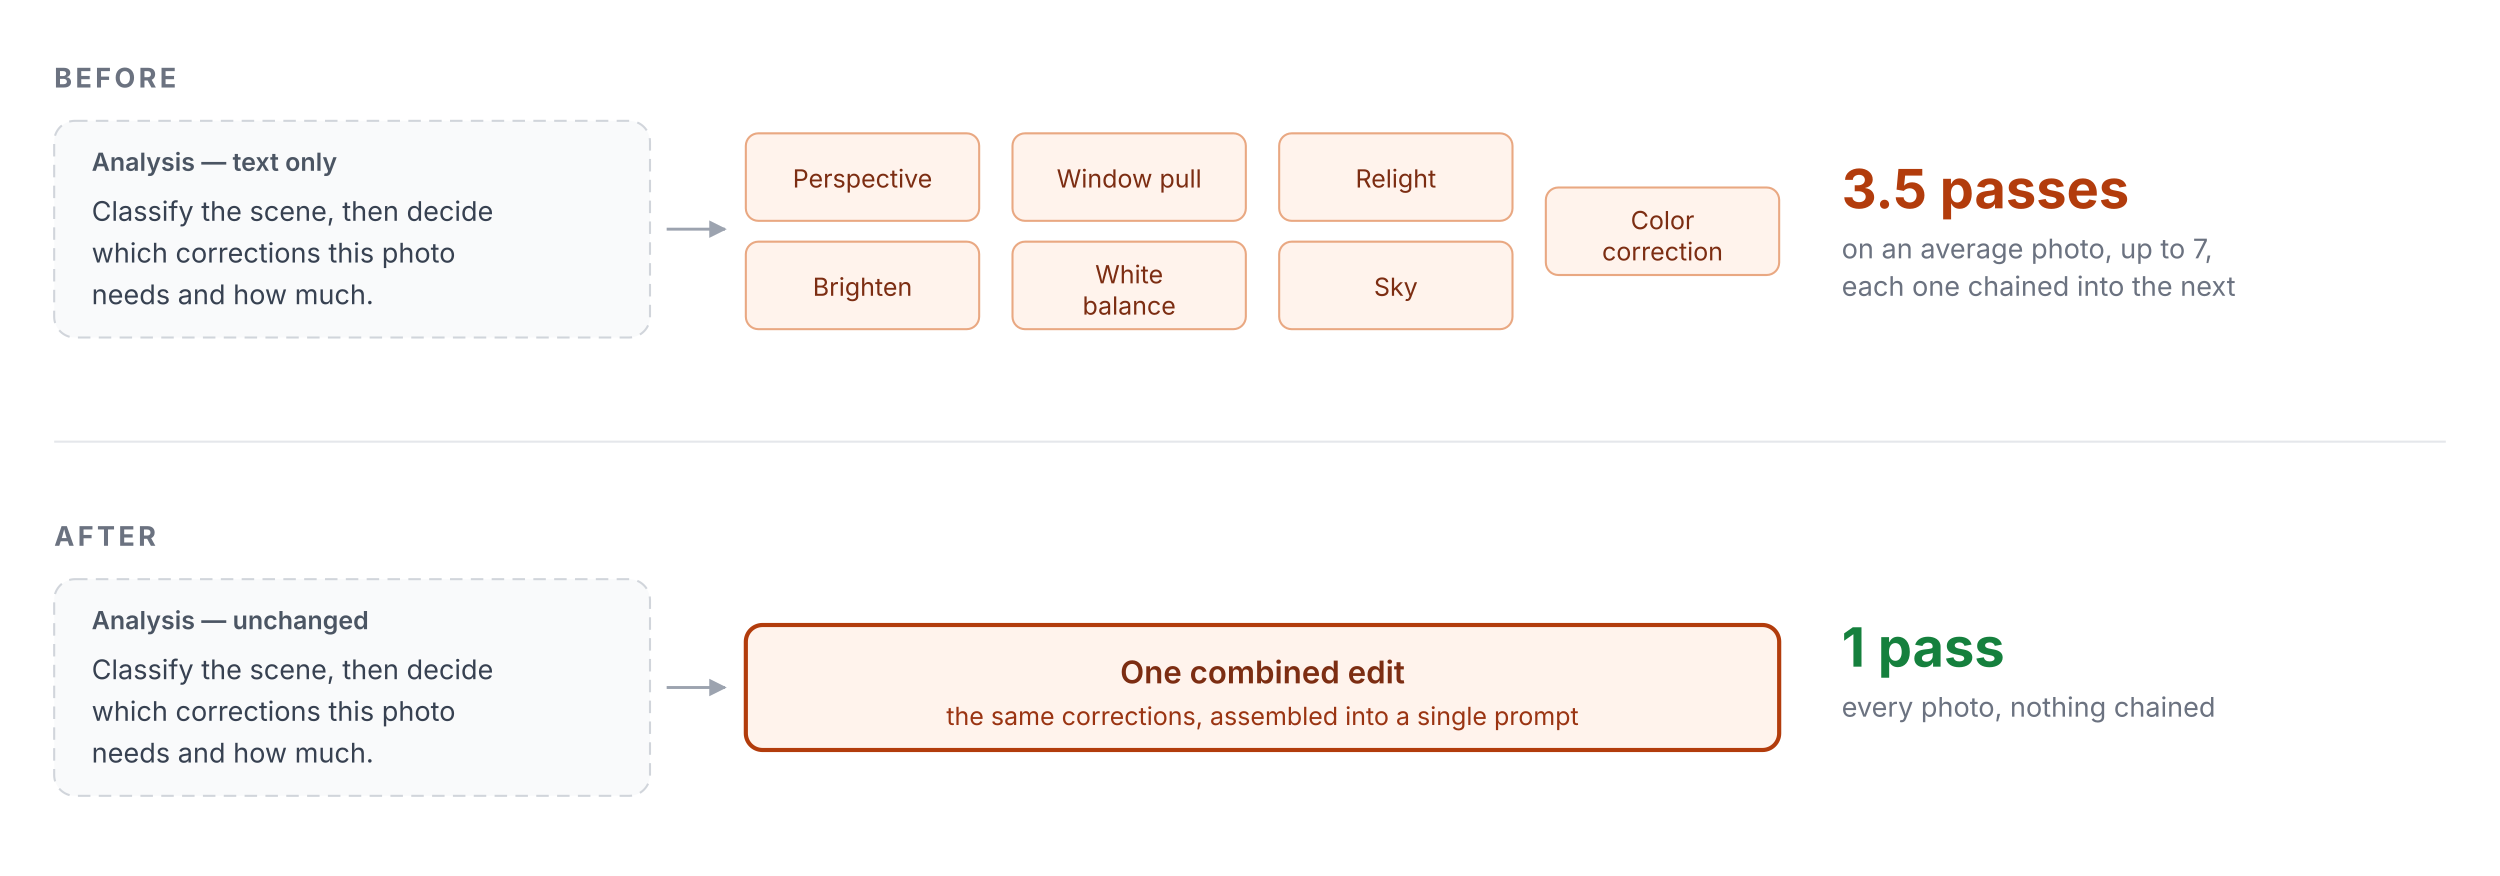
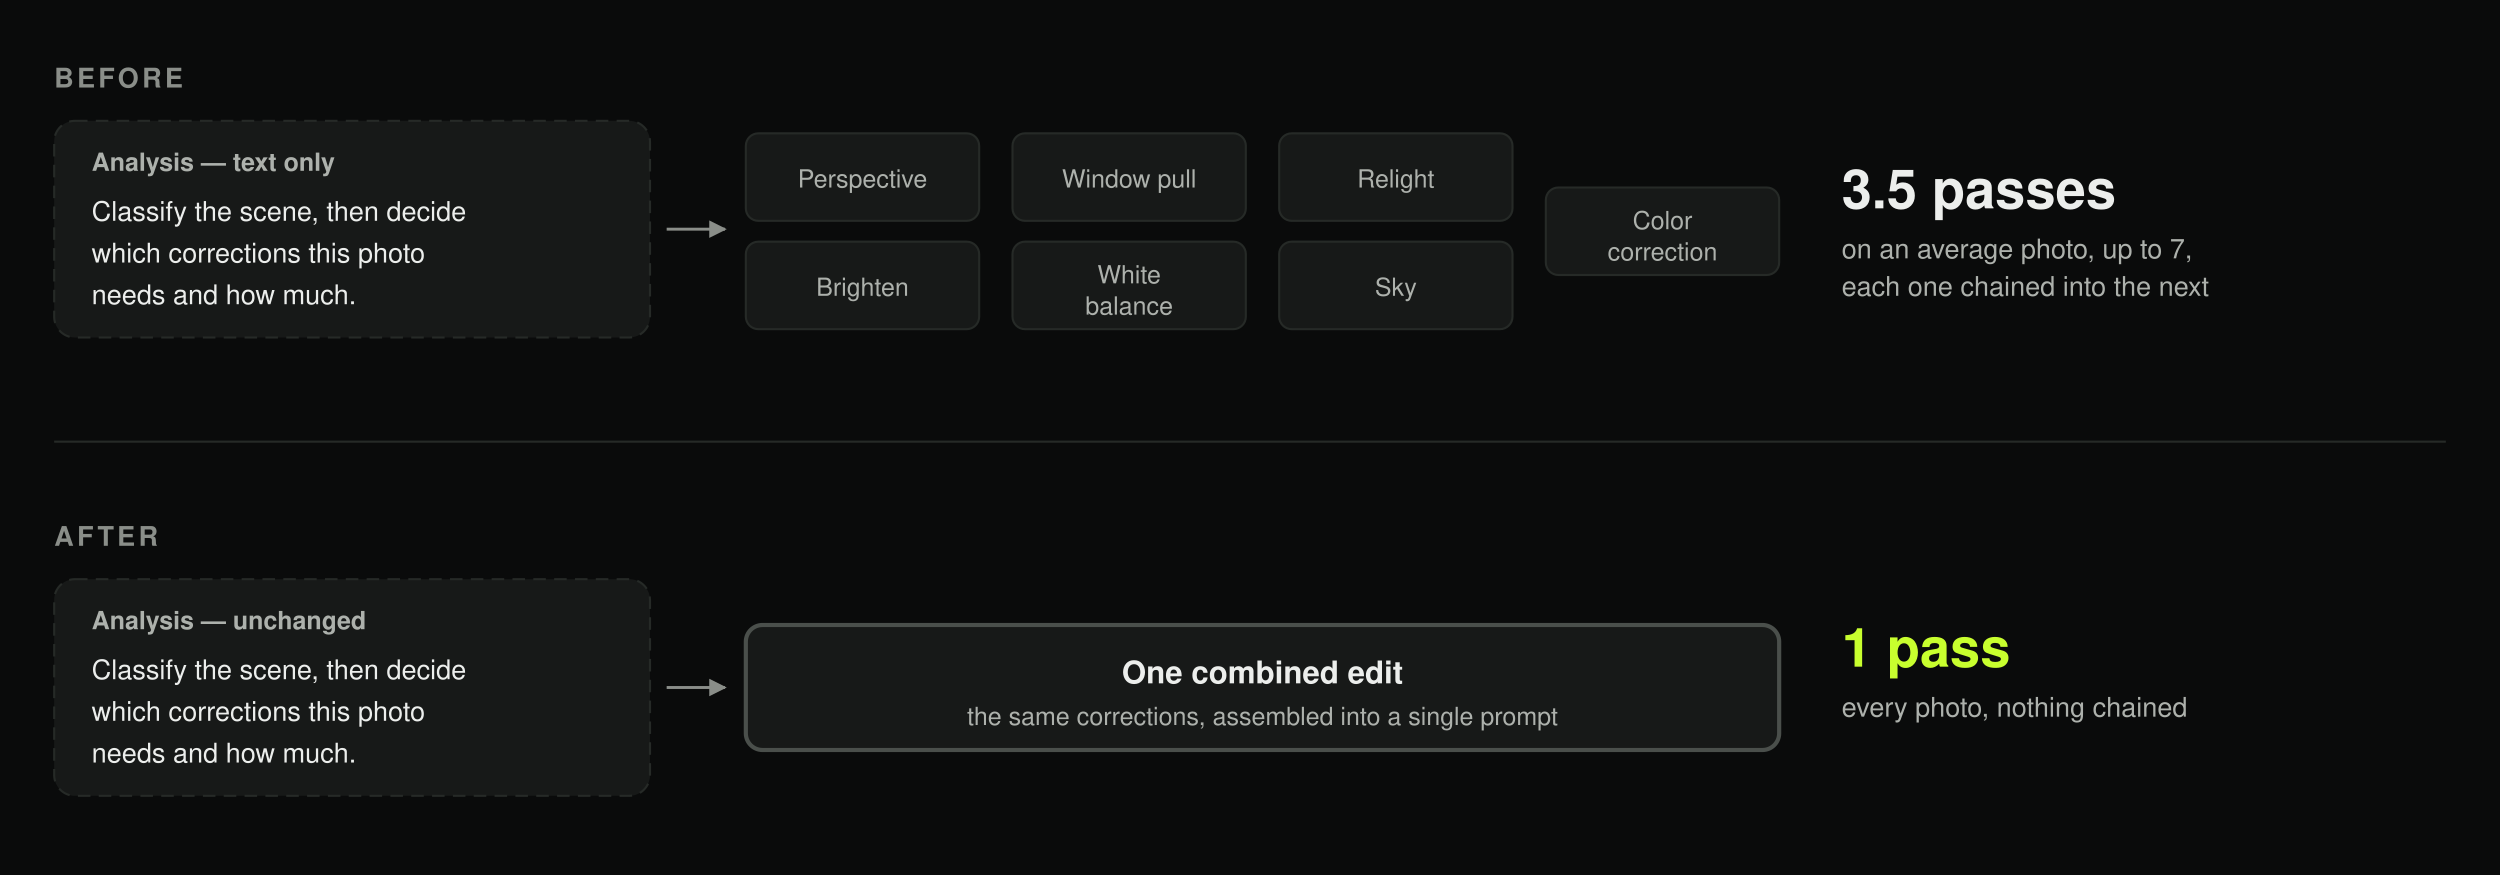
- <svg xmlns="http://www.w3.org/2000/svg" viewBox="0 0 1200 420" width="2400" height="840" font-family="Inter, Helvetica, Arial, sans-serif">
+ <svg xmlns="http://www.w3.org/2000/svg" viewBox="0 0 1200 420" width="2400" height="840" font-family="Helvetica, Arial, sans-serif">
  <defs>
    <marker id="arrow" viewBox="0 0 10 10" refX="9" refY="5" markerWidth="6" markerHeight="6" orient="auto">
-       <path d="M 0 0 L 10 5 L 0 10 z" fill="#9CA3AF" />
+       <path d="M 0 0 L 10 5 L 0 10 z" fill="#8a8e89" />
    </marker>
  </defs>
-   <text x="26" y="42" font-size="13" font-weight="700" fill="#6B7280" letter-spacing="1.6">BEFORE</text>
-   <rect x="26" y="58" width="286" height="104" rx="10" fill="#F9FAFB" stroke="#D1D5DB" stroke-dasharray="6 4" />
-   <text x="44" y="82" font-size="12" font-weight="600" fill="#4B5563">Analysis — text only</text>
-   <text x="44" y="106" font-size="13" fill="#374151">Classify the scene, then decide</text>
-   <text x="44" y="126" font-size="13" fill="#374151">which corrections this photo</text>
-   <text x="44" y="146" font-size="13" fill="#374151">needs and how much.</text>
-   <g stroke="#9CA3AF" stroke-width="1.4" marker-end="url(#arrow)">
+   <rect width="1200" height="420" fill="#0a0b0b" />
+   <text x="26" y="42" font-size="13" font-weight="700" fill="#8a8e89" letter-spacing="1.6">BEFORE</text>
+   <rect x="26" y="58" width="286" height="104" rx="10" fill="#171918" stroke="#262a27" stroke-dasharray="6 4" />
+   <text x="44" y="82" font-size="12" font-weight="600" fill="#adb1ac">Analysis — text only</text>
+   <text x="44" y="106" font-size="13" fill="#eceeec">Classify the scene, then decide</text>
+   <text x="44" y="126" font-size="13" fill="#eceeec">which corrections this photo</text>
+   <text x="44" y="146" font-size="13" fill="#eceeec">needs and how much.</text>
+   <g stroke="#8a8e89" stroke-width="1.4" marker-end="url(#arrow)">
    <line x1="320" y1="110" x2="348" y2="110" />
  </g>
-   <g font-size="12" fill="#7C2D12" text-anchor="middle">
-     <rect x="358" y="64" width="112" height="42" rx="6" fill="#FFF3EC" stroke="#E9A882" />
+   <g font-size="12" fill="#adb1ac" text-anchor="middle">
+     <rect x="358" y="64" width="112" height="42" rx="6" fill="#171918" stroke="#262a27" />
    <text x="414" y="90">Perspective</text>
-     <rect x="358" y="116" width="112" height="42" rx="6" fill="#FFF3EC" stroke="#E9A882" />
+     <rect x="358" y="116" width="112" height="42" rx="6" fill="#171918" stroke="#262a27" />
    <text x="414" y="142">Brighten</text>
-     <rect x="486" y="64" width="112" height="42" rx="6" fill="#FFF3EC" stroke="#E9A882" />
+     <rect x="486" y="64" width="112" height="42" rx="6" fill="#171918" stroke="#262a27" />
    <text x="542" y="90">Window pull</text>
-     <rect x="486" y="116" width="112" height="42" rx="6" fill="#FFF3EC" stroke="#E9A882" />
+     <rect x="486" y="116" width="112" height="42" rx="6" fill="#171918" stroke="#262a27" />
    <text x="542" y="136">White</text>
    <text x="542" y="151">balance</text>
-     <rect x="614" y="64" width="112" height="42" rx="6" fill="#FFF3EC" stroke="#E9A882" />
+     <rect x="614" y="64" width="112" height="42" rx="6" fill="#171918" stroke="#262a27" />
    <text x="670" y="90">Relight</text>
-     <rect x="614" y="116" width="112" height="42" rx="6" fill="#FFF3EC" stroke="#E9A882" />
+     <rect x="614" y="116" width="112" height="42" rx="6" fill="#171918" stroke="#262a27" />
    <text x="670" y="142">Sky</text>
-     <rect x="742" y="90" width="112" height="42" rx="6" fill="#FFF3EC" stroke="#E9A882" />
+     <rect x="742" y="90" width="112" height="42" rx="6" fill="#171918" stroke="#262a27" />
    <text x="798" y="110">Color</text>
    <text x="798" y="125">correction</text>
  </g>
-   <text x="884" y="100" font-size="26" font-weight="700" fill="#B23C0C">3.5 passes</text>
-   <text x="884" y="124" font-size="13" fill="#6B7280">on an average photo, up to 7,</text>
-   <text x="884" y="142" font-size="13" fill="#6B7280">each one chained into the next</text>
-   <line x1="26" y1="212" x2="1174" y2="212" stroke="#E5E7EB" />
-   <text x="26" y="262" font-size="13" font-weight="700" fill="#6B7280" letter-spacing="1.6">AFTER</text>
-   <rect x="26" y="278" width="286" height="104" rx="10" fill="#F9FAFB" stroke="#D1D5DB" stroke-dasharray="6 4" />
-   <text x="44" y="302" font-size="12" font-weight="600" fill="#4B5563">Analysis — unchanged</text>
-   <text x="44" y="326" font-size="13" fill="#374151">Classify the scene, then decide</text>
-   <text x="44" y="346" font-size="13" fill="#374151">which corrections this photo</text>
-   <text x="44" y="366" font-size="13" fill="#374151">needs and how much.</text>
-   <g stroke="#9CA3AF" stroke-width="1.4" marker-end="url(#arrow)">
+   <text x="884" y="100" font-size="26" font-weight="700" fill="#eceeec">3.5 passes</text>
+   <text x="884" y="124" font-size="13" fill="#adb1ac">on an average photo, up to 7,</text>
+   <text x="884" y="142" font-size="13" fill="#adb1ac">each one chained into the next</text>
+   <line x1="26" y1="212" x2="1174" y2="212" stroke="#262a27" />
+   <text x="26" y="262" font-size="13" font-weight="700" fill="#8a8e89" letter-spacing="1.6">AFTER</text>
+   <rect x="26" y="278" width="286" height="104" rx="10" fill="#171918" stroke="#262a27" stroke-dasharray="6 4" />
+   <text x="44" y="302" font-size="12" font-weight="600" fill="#adb1ac">Analysis — unchanged</text>
+   <text x="44" y="326" font-size="13" fill="#eceeec">Classify the scene, then decide</text>
+   <text x="44" y="346" font-size="13" fill="#eceeec">which corrections this photo</text>
+   <text x="44" y="366" font-size="13" fill="#eceeec">needs and how much.</text>
+   <g stroke="#8a8e89" stroke-width="1.4" marker-end="url(#arrow)">
    <line x1="320" y1="330" x2="348" y2="330" />
  </g>
-   <rect x="358" y="300" width="496" height="60" rx="8" fill="#FFF3EC" stroke="#B23C0C" stroke-width="2" />
-   <text x="606" y="328" font-size="15" font-weight="600" fill="#7C2D12" text-anchor="middle">One combined edit</text>
-   <text x="606" y="348" font-size="12" fill="#9A3412" text-anchor="middle">the same corrections, assembled into a single prompt</text>
-   <text x="884" y="320" font-size="26" font-weight="700" fill="#15803D">1 pass</text>
-   <text x="884" y="344" font-size="13" fill="#6B7280">every photo, nothing chained</text>
+   <rect x="358" y="300" width="496" height="60" rx="8" fill="#171918" stroke="#4a4f4b" stroke-width="2" />
+   <text x="606" y="328" font-size="15" font-weight="600" fill="#eceeec" text-anchor="middle">One combined edit</text>
+   <text x="606" y="348" font-size="12" fill="#adb1ac" text-anchor="middle">the same corrections, assembled into a single prompt</text>
+   <text x="884" y="320" font-size="26" font-weight="700" fill="#c8ff2e">1 pass</text>
+   <text x="884" y="344" font-size="13" fill="#adb1ac">every photo, nothing chained</text>
</svg>
